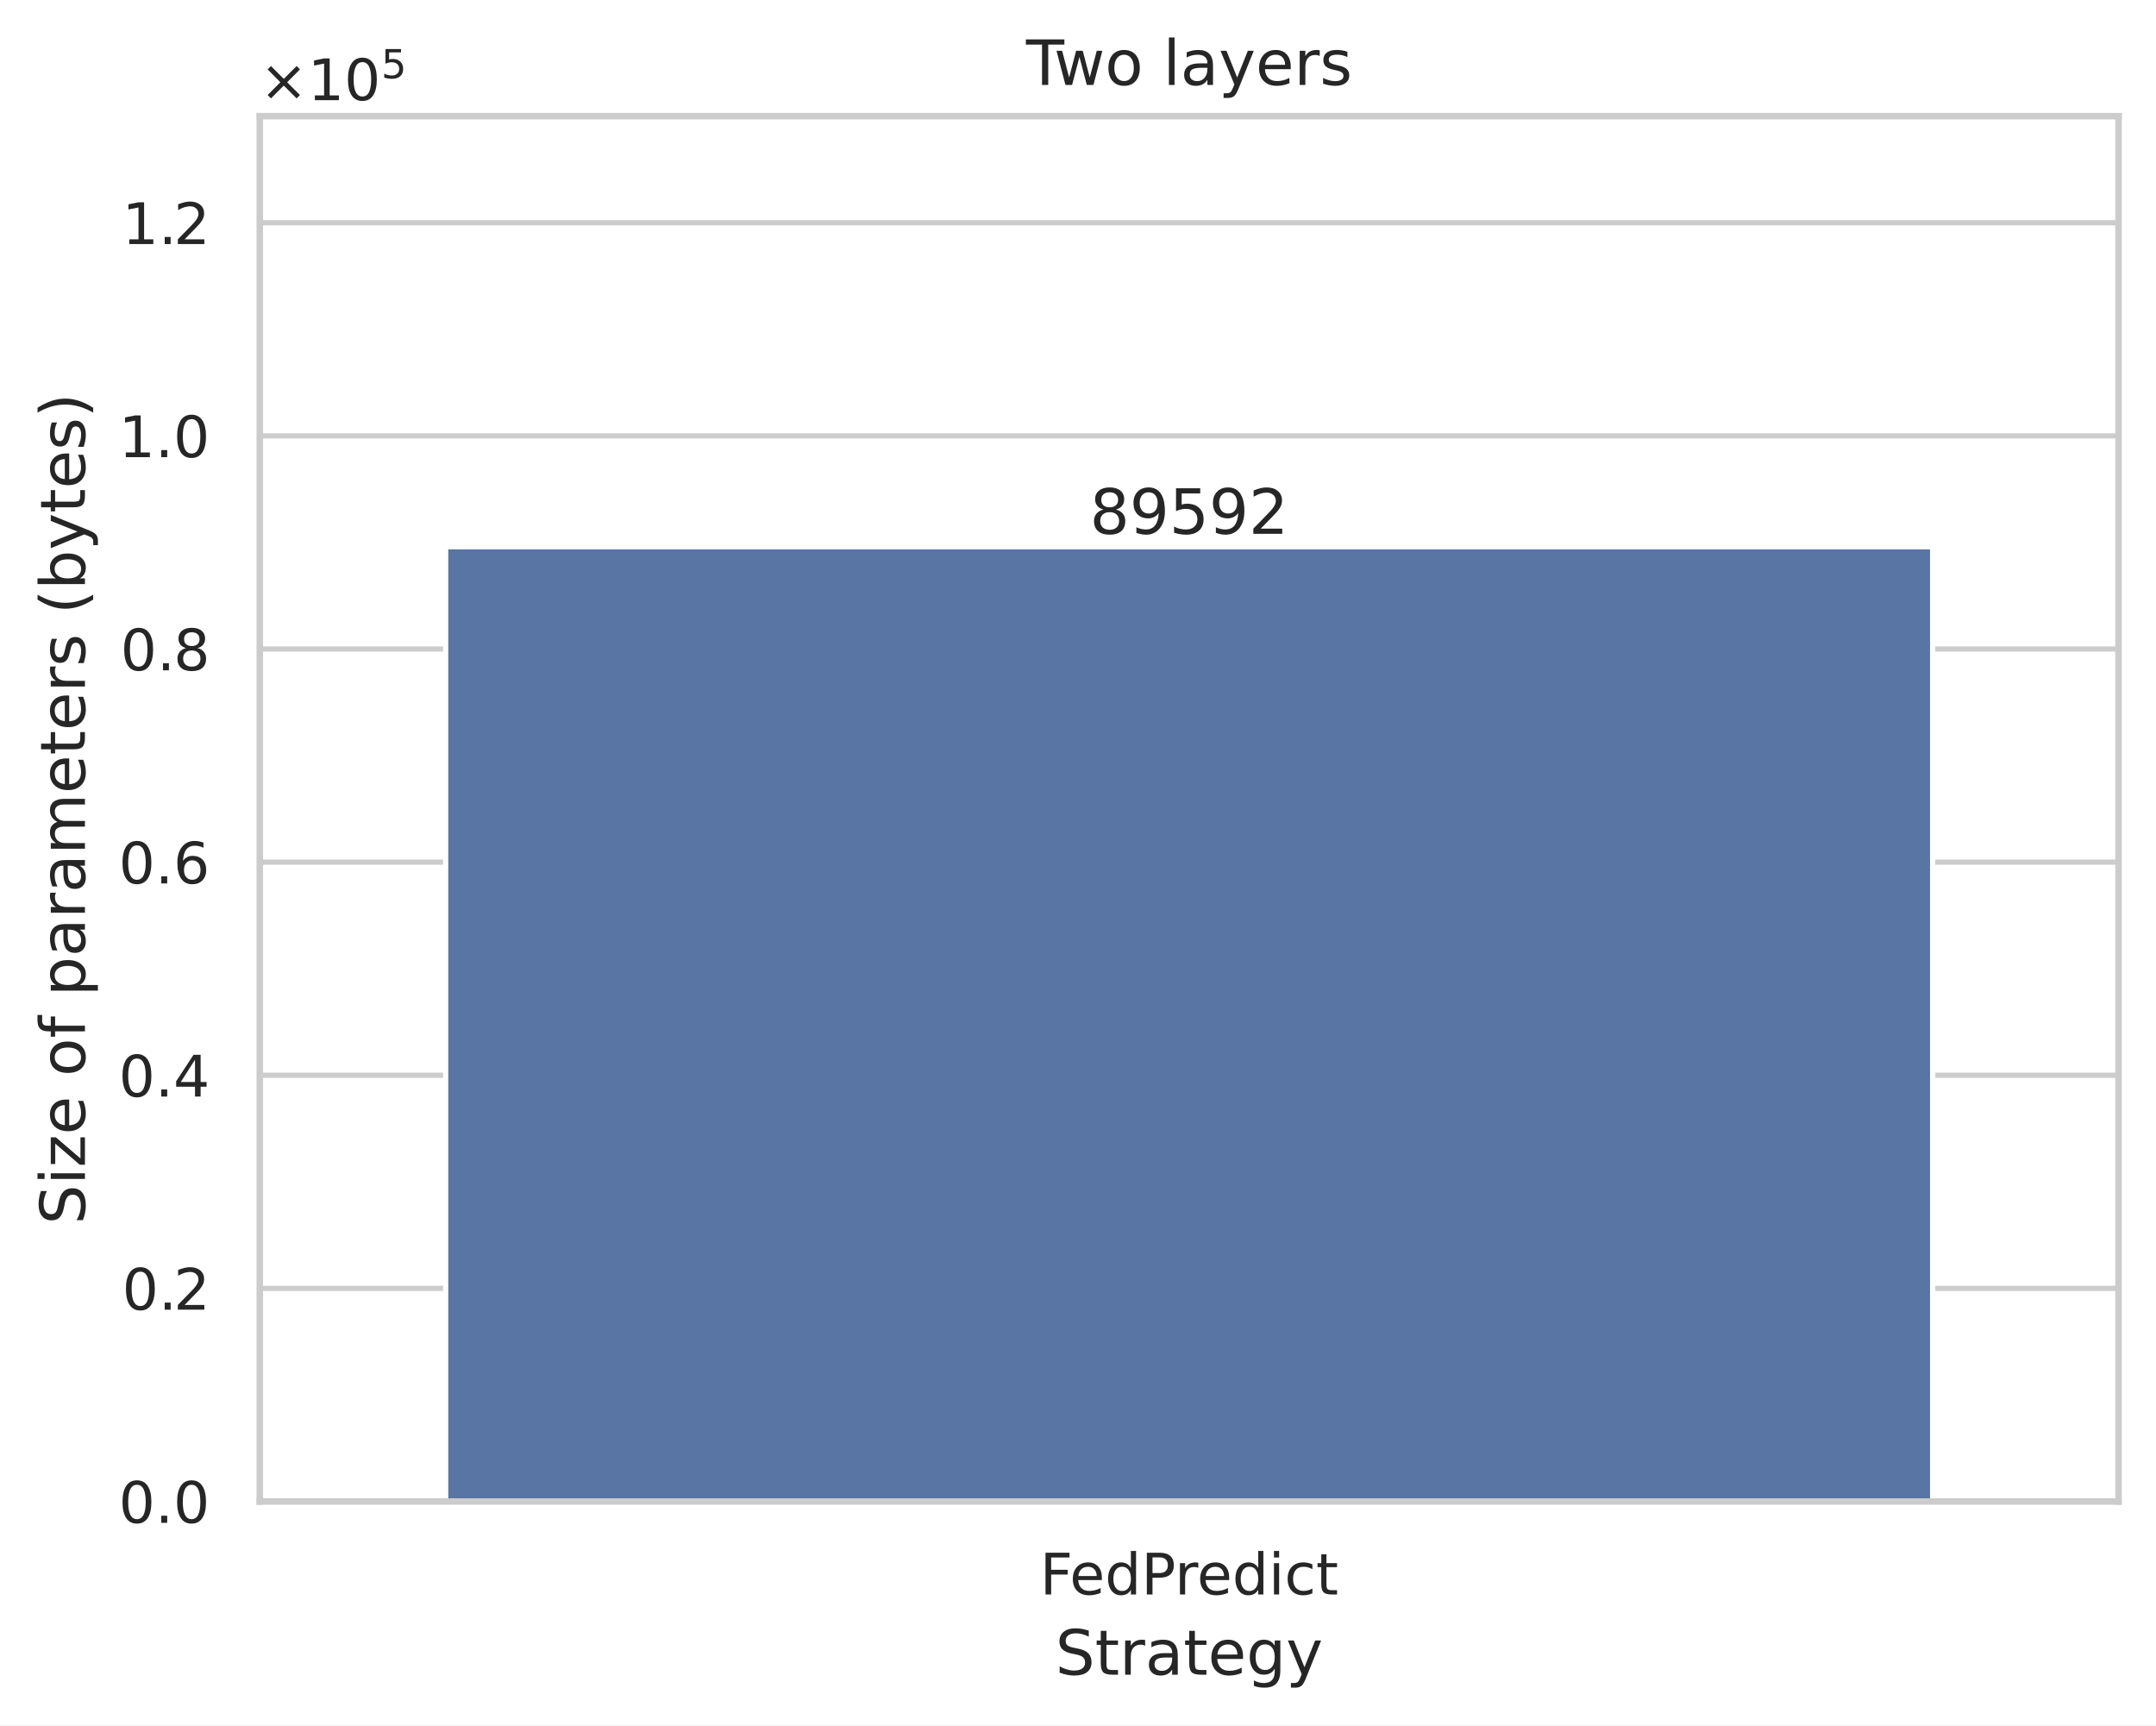
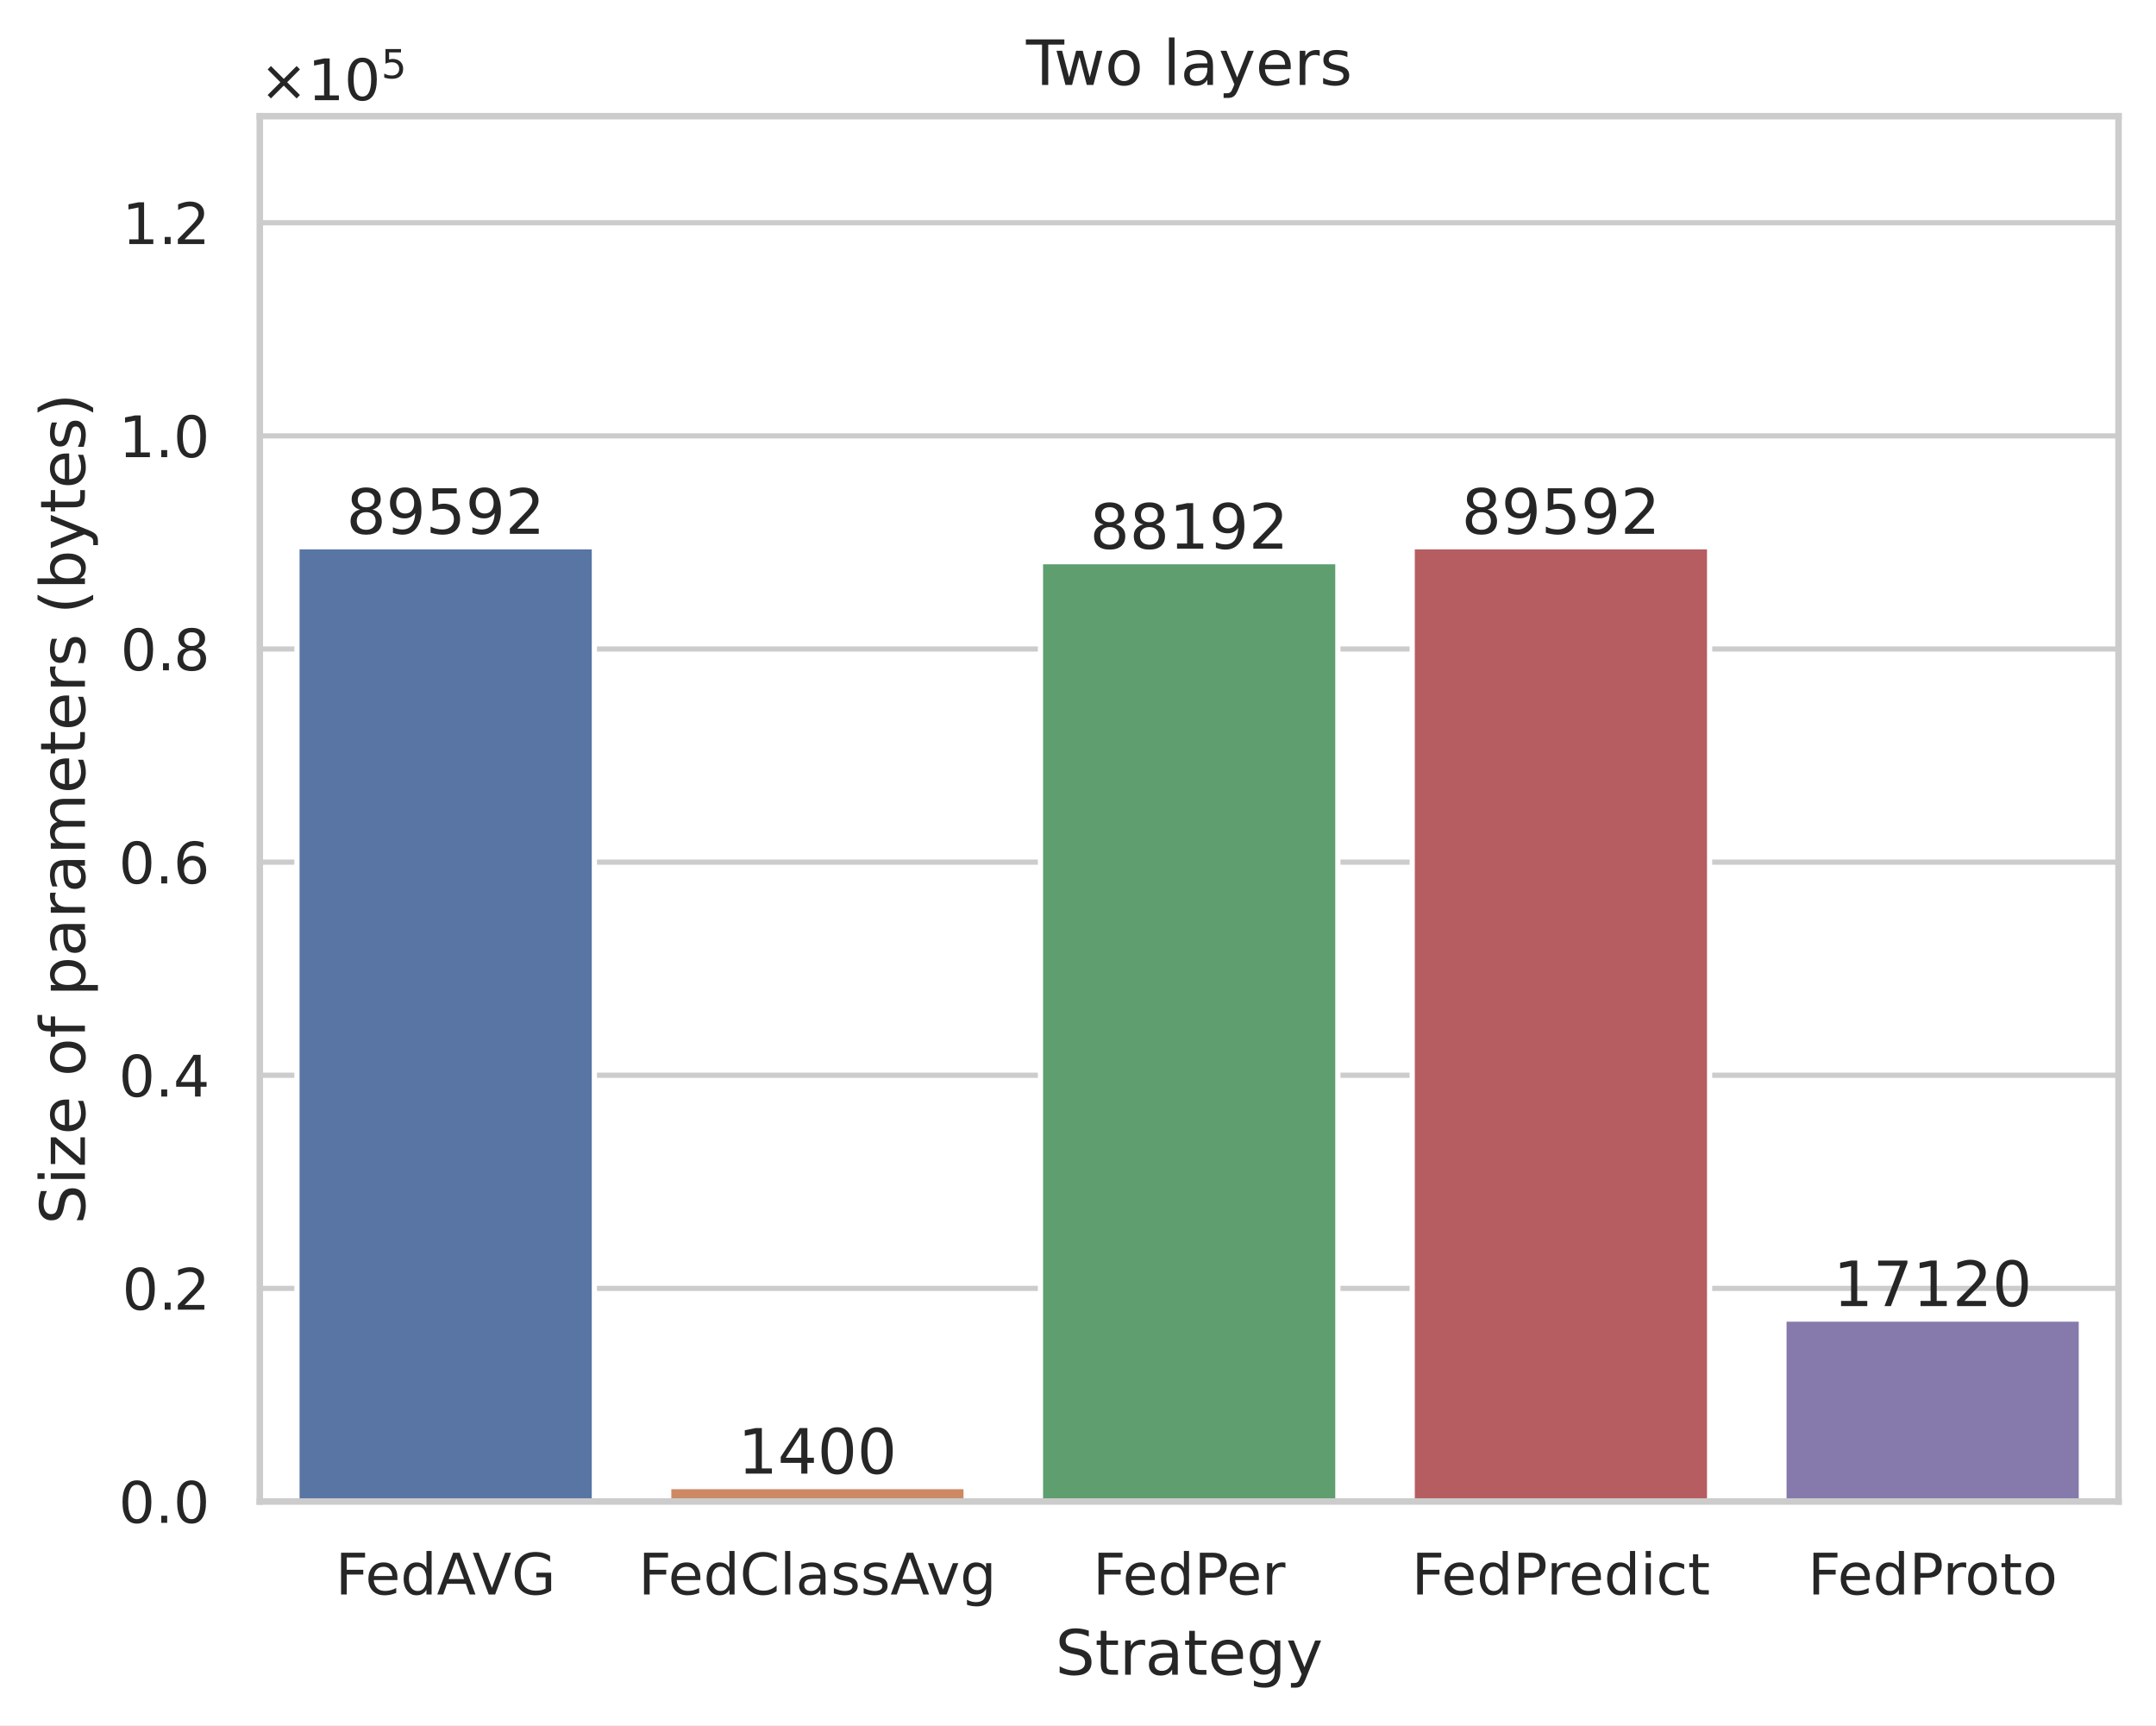
<svg xmlns="http://www.w3.org/2000/svg" xmlns:xlink="http://www.w3.org/1999/xlink" width="414.234pt" height="331.39pt" viewBox="0 0 414.234 331.39" version="1.1">
  <defs>
    <style type="text/css">*{stroke-linejoin: round; stroke-linecap: butt}</style>
  </defs>
  <g id="figure_1">
    <g id="patch_1">
      <path d="M 0 331.39  L 414.234 331.39  L 414.234 0  L 0 0  z " style="fill: #ffffff" />
    </g>
    <g id="axes_1">
      <g id="patch_2">
        <path d="M 49.914 288.43  L 407.034 288.43  L 407.034 22.318  L 49.914 22.318  z " style="fill: #ffffff" />
      </g>
      <g id="matplotlib.axis_1">
        <g id="xtick_1">
          <g id="text_1">
-             <g style="fill: #262626" transform="translate(199.7955 306.2884) scale(0.11 -0.11)">
+             <g style="fill: #262626" transform="translate(64.45333 306.2884) scale(0.11 -0.11)">
              <defs>
                <path id="DejaVuSans-46" d="M 628 4666  L 3309 4666  L 3309 4134  L 1259 4134  L 1259 2759  L 3109 2759  L 3109 2228  L 1259 2228  L 1259 0  L 628 0  L 628 4666  z " transform="scale(0.015625)" />
                <path id="DejaVuSans-65" d="M 3597 1894  L 3597 1613  L 953 1613  Q 991 1019 1311 708  Q 1631 397 2203 397  Q 2534 397 2845 478  Q 3156 559 3463 722  L 3463 178  Q 3153 47 2828 -22  Q 2503 -91 2169 -91  Q 1331 -91 842 396  Q 353 884 353 1716  Q 353 2575 817 3079  Q 1281 3584 2069 3584  Q 2775 3584 3186 3129  Q 3597 2675 3597 1894  z M 3022 2063  Q 3016 2534 2758 2815  Q 2500 3097 2075 3097  Q 1594 3097 1305 2825  Q 1016 2553 972 2059  L 3022 2063  z " transform="scale(0.015625)" />
                <path id="DejaVuSans-64" d="M 2906 2969  L 2906 4863  L 3481 4863  L 3481 0  L 2906 0  L 2906 525  Q 2725 213 2448 61  Q 2172 -91 1784 -91  Q 1150 -91 751 415  Q 353 922 353 1747  Q 353 2572 751 3078  Q 1150 3584 1784 3584  Q 2172 3584 2448 3432  Q 2725 3281 2906 2969  z M 947 1747  Q 947 1113 1208 752  Q 1469 391 1925 391  Q 2381 391 2643 752  Q 2906 1113 2906 1747  Q 2906 2381 2643 2742  Q 2381 3103 1925 3103  Q 1469 3103 1208 2742  Q 947 2381 947 1747  z " transform="scale(0.015625)" />
+                 <path id="DejaVuSans-41" d="M 2188 4044  L 1331 1722  L 3047 1722  L 2188 4044  z M 1831 4666  L 2547 4666  L 4325 0  L 3669 0  L 3244 1197  L 1141 1197  L 716 0  L 50 0  L 1831 4666  z " transform="scale(0.015625)" />
+                 <path id="DejaVuSans-56" d="M 1831 0  L 50 4666  L 709 4666  L 2188 738  L 3669 4666  L 4325 4666  L 2547 0  L 1831 0  z " transform="scale(0.015625)" />
+                 <path id="DejaVuSans-47" d="M 3809 666  L 3809 1919  L 2778 1919  L 2778 2438  L 4434 2438  L 4434 434  Q 4069 175 3628 42  Q 3188 -91 2688 -91  Q 1594 -91 976 548  Q 359 1188 359 2328  Q 359 3472 976 4111  Q 1594 4750 2688 4750  Q 3144 4750 3555 4637  Q 3966 4525 4313 4306  L 4313 3634  Q 3963 3931 3569 4081  Q 3175 4231 2741 4231  Q 1884 4231 1454 3753  Q 1025 3275 1025 2328  Q 1025 1384 1454 906  Q 1884 428 2741 428  Q 3075 428 3337 486  Q 3600 544 3809 666  z " transform="scale(0.015625)" />
+               </defs>
+               <use xlink:href="#DejaVuSans-46" />
+               <use xlink:href="#DejaVuSans-65" x="52.02" />
+               <use xlink:href="#DejaVuSans-64" x="113.543" />
+               <use xlink:href="#DejaVuSans-41" x="177.02" />
+               <use xlink:href="#DejaVuSans-56" x="239.053" />
+               <use xlink:href="#DejaVuSans-47" x="307.461" />
+             </g>
+           </g>
+         </g>
+         <g id="xtick_2">
+           <g id="text_2">
+             <g style="fill: #262626" transform="translate(122.6576 306.2884) scale(0.11 -0.11)">
+               <defs>
+                 <path id="DejaVuSans-43" d="M 4122 4306  L 4122 3641  Q 3803 3938 3442 4084  Q 3081 4231 2675 4231  Q 1875 4231 1450 3742  Q 1025 3253 1025 2328  Q 1025 1406 1450 917  Q 1875 428 2675 428  Q 3081 428 3442 575  Q 3803 722 4122 1019  L 4122 359  Q 3791 134 3420 21  Q 3050 -91 2638 -91  Q 1578 -91 968 557  Q 359 1206 359 2328  Q 359 3453 968 4101  Q 1578 4750 2638 4750  Q 3056 4750 3426 4639  Q 3797 4528 4122 4306  z " transform="scale(0.015625)" />
+                 <path id="DejaVuSans-6c" d="M 603 4863  L 1178 4863  L 1178 0  L 603 0  L 603 4863  z " transform="scale(0.015625)" />
+                 <path id="DejaVuSans-61" d="M 2194 1759  Q 1497 1759 1228 1600  Q 959 1441 959 1056  Q 959 750 1161 570  Q 1363 391 1709 391  Q 2188 391 2477 730  Q 2766 1069 2766 1631  L 2766 1759  L 2194 1759  z M 3341 1997  L 3341 0  L 2766 0  L 2766 531  Q 2569 213 2275 61  Q 1981 -91 1556 -91  Q 1019 -91 701 211  Q 384 513 384 1019  Q 384 1609 779 1909  Q 1175 2209 1959 2209  L 2766 2209  L 2766 2266  Q 2766 2663 2505 2880  Q 2244 3097 1772 3097  Q 1472 3097 1187 3025  Q 903 2953 641 2809  L 641 3341  Q 956 3463 1253 3523  Q 1550 3584 1831 3584  Q 2591 3584 2966 3190  Q 3341 2797 3341 1997  z " transform="scale(0.015625)" />
+                 <path id="DejaVuSans-73" d="M 2834 3397  L 2834 2853  Q 2591 2978 2328 3040  Q 2066 3103 1784 3103  Q 1356 3103 1142 2972  Q 928 2841 928 2578  Q 928 2378 1081 2264  Q 1234 2150 1697 2047  L 1894 2003  Q 2506 1872 2764 1633  Q 3022 1394 3022 966  Q 3022 478 2636 193  Q 2250 -91 1575 -91  Q 1294 -91 989 -36  Q 684 19 347 128  L 347 722  Q 666 556 975 473  Q 1284 391 1588 391  Q 1994 391 2212 530  Q 2431 669 2431 922  Q 2431 1156 2273 1281  Q 2116 1406 1581 1522  L 1381 1569  Q 847 1681 609 1914  Q 372 2147 372 2553  Q 372 3047 722 3315  Q 1072 3584 1716 3584  Q 2034 3584 2315 3537  Q 2597 3491 2834 3397  z " transform="scale(0.015625)" />
+                 <path id="DejaVuSans-76" d="M 191 3500  L 800 3500  L 1894 563  L 2988 3500  L 3597 3500  L 2284 0  L 1503 0  L 191 3500  z " transform="scale(0.015625)" />
+                 <path id="DejaVuSans-67" d="M 2906 1791  Q 2906 2416 2648 2759  Q 2391 3103 1925 3103  Q 1463 3103 1205 2759  Q 947 2416 947 1791  Q 947 1169 1205 825  Q 1463 481 1925 481  Q 2391 481 2648 825  Q 2906 1169 2906 1791  z M 3481 434  Q 3481 -459 3084 -895  Q 2688 -1331 1869 -1331  Q 1566 -1331 1297 -1286  Q 1028 -1241 775 -1147  L 775 -588  Q 1028 -725 1275 -790  Q 1522 -856 1778 -856  Q 2344 -856 2625 -561  Q 2906 -266 2906 331  L 2906 616  Q 2728 306 2450 153  Q 2172 0 1784 0  Q 1141 0 747 490  Q 353 981 353 1791  Q 353 2603 747 3093  Q 1141 3584 1784 3584  Q 2172 3584 2450 3431  Q 2728 3278 2906 2969  L 2906 3500  L 3481 3500  L 3481 434  z " transform="scale(0.015625)" />
+               </defs>
+               <use xlink:href="#DejaVuSans-46" />
+               <use xlink:href="#DejaVuSans-65" x="52.02" />
+               <use xlink:href="#DejaVuSans-64" x="113.543" />
+               <use xlink:href="#DejaVuSans-43" x="177.02" />
+               <use xlink:href="#DejaVuSans-6c" x="246.844" />
+               <use xlink:href="#DejaVuSans-61" x="274.627" />
+               <use xlink:href="#DejaVuSans-73" x="335.906" />
+               <use xlink:href="#DejaVuSans-73" x="388.006" />
+               <use xlink:href="#DejaVuSans-41" x="440.105" />
+               <use xlink:href="#DejaVuSans-76" x="502.639" />
+               <use xlink:href="#DejaVuSans-67" x="561.818" />
+             </g>
+           </g>
+         </g>
+         <g id="xtick_3">
+           <g id="text_3">
+             <g style="fill: #262626" transform="translate(209.9748 306.2884) scale(0.11 -0.11)">
+               <defs>
                <path id="DejaVuSans-50" d="M 1259 4147  L 1259 2394  L 2053 2394  Q 2494 2394 2734 2622  Q 2975 2850 2975 3272  Q 2975 3691 2734 3919  Q 2494 4147 2053 4147  L 1259 4147  z M 628 4666  L 2053 4666  Q 2838 4666 3239 4311  Q 3641 3956 3641 3272  Q 3641 2581 3239 2228  Q 2838 1875 2053 1875  L 1259 1875  L 1259 0  L 628 0  L 628 4666  z " transform="scale(0.015625)" />
                <path id="DejaVuSans-72" d="M 2631 2963  Q 2534 3019 2420 3045  Q 2306 3072 2169 3072  Q 1681 3072 1420 2755  Q 1159 2438 1159 1844  L 1159 0  L 581 0  L 581 3500  L 1159 3500  L 1159 2956  Q 1341 3275 1631 3429  Q 1922 3584 2338 3584  Q 2397 3584 2469 3576  Q 2541 3569 2628 3553  L 2631 2963  z " transform="scale(0.015625)" />
+               </defs>
+               <use xlink:href="#DejaVuSans-46" />
+               <use xlink:href="#DejaVuSans-65" x="52.02" />
+               <use xlink:href="#DejaVuSans-64" x="113.543" />
+               <use xlink:href="#DejaVuSans-50" x="177.02" />
+               <use xlink:href="#DejaVuSans-65" x="233.697" />
+               <use xlink:href="#DejaVuSans-72" x="295.221" />
+             </g>
+           </g>
+         </g>
+         <g id="xtick_4">
+           <g id="text_4">
+             <g style="fill: #262626" transform="translate(271.2195 306.2884) scale(0.11 -0.11)">
+               <defs>
                <path id="DejaVuSans-69" d="M 603 3500  L 1178 3500  L 1178 0  L 603 0  L 603 3500  z M 603 4863  L 1178 4863  L 1178 4134  L 603 4134  L 603 4863  z " transform="scale(0.015625)" />
                <path id="DejaVuSans-63" d="M 3122 3366  L 3122 2828  Q 2878 2963 2633 3030  Q 2388 3097 2138 3097  Q 1578 3097 1268 2742  Q 959 2388 959 1747  Q 959 1106 1268 751  Q 1578 397 2138 397  Q 2388 397 2633 464  Q 2878 531 3122 666  L 3122 134  Q 2881 22 2623 -34  Q 2366 -91 2075 -91  Q 1284 -91 818 406  Q 353 903 353 1747  Q 353 2603 823 3093  Q 1294 3584 2113 3584  Q 2378 3584 2631 3529  Q 2884 3475 3122 3366  z " transform="scale(0.015625)" />
                <path id="DejaVuSans-74" d="M 1172 4494  L 1172 3500  L 2356 3500  L 2356 3053  L 1172 3053  L 1172 1153  Q 1172 725 1289 603  Q 1406 481 1766 481  L 2356 481  L 2356 0  L 1766 0  Q 1100 0 847 248  Q 594 497 594 1153  L 594 3053  L 172 3053  L 172 3500  L 594 3500  L 594 4494  L 1172 4494  z " transform="scale(0.015625)" />
              </defs>
              <use xlink:href="#DejaVuSans-46" />
              <use xlink:href="#DejaVuSans-65" x="52.02" />
              <use xlink:href="#DejaVuSans-64" x="113.543" />
              <use xlink:href="#DejaVuSans-50" x="177.02" />
              <use xlink:href="#DejaVuSans-72" x="235.572" />
              <use xlink:href="#DejaVuSans-65" x="274.436" />
              <use xlink:href="#DejaVuSans-64" x="335.959" />
              <use xlink:href="#DejaVuSans-69" x="399.436" />
              <use xlink:href="#DejaVuSans-63" x="427.219" />
              <use xlink:href="#DejaVuSans-74" x="482.199" />
            </g>
          </g>
        </g>
-         <g id="text_2">
+         <g id="xtick_5">
+           <g id="text_5">
+             <g style="fill: #262626" transform="translate(347.3409 306.2884) scale(0.11 -0.11)">
+               <defs>
+                 <path id="DejaVuSans-6f" d="M 1959 3097  Q 1497 3097 1228 2736  Q 959 2375 959 1747  Q 959 1119 1226 758  Q 1494 397 1959 397  Q 2419 397 2687 759  Q 2956 1122 2956 1747  Q 2956 2369 2687 2733  Q 2419 3097 1959 3097  z M 1959 3584  Q 2709 3584 3137 3096  Q 3566 2609 3566 1747  Q 3566 888 3137 398  Q 2709 -91 1959 -91  Q 1206 -91 779 398  Q 353 888 353 1747  Q 353 2609 779 3096  Q 1206 3584 1959 3584  z " transform="scale(0.015625)" />
+               </defs>
+               <use xlink:href="#DejaVuSans-46" />
+               <use xlink:href="#DejaVuSans-65" x="52.02" />
+               <use xlink:href="#DejaVuSans-64" x="113.543" />
+               <use xlink:href="#DejaVuSans-50" x="177.02" />
+               <use xlink:href="#DejaVuSans-72" x="235.572" />
+               <use xlink:href="#DejaVuSans-6f" x="274.436" />
+               <use xlink:href="#DejaVuSans-74" x="335.617" />
+               <use xlink:href="#DejaVuSans-6f" x="374.826" />
+             </g>
+           </g>
+         </g>
+         <g id="text_6">
          <g style="fill: #262626" transform="translate(202.7647 321.6942) scale(0.12 -0.12)">
            <defs>
              <path id="DejaVuSans-53" d="M 3425 4513  L 3425 3897  Q 3066 4069 2747 4153  Q 2428 4238 2131 4238  Q 1616 4238 1336 4038  Q 1056 3838 1056 3469  Q 1056 3159 1242 3001  Q 1428 2844 1947 2747  L 2328 2669  Q 3034 2534 3370 2195  Q 3706 1856 3706 1288  Q 3706 609 3251 259  Q 2797 -91 1919 -91  Q 1588 -91 1214 -16  Q 841 59 441 206  L 441 856  Q 825 641 1194 531  Q 1563 422 1919 422  Q 2459 422 2753 634  Q 3047 847 3047 1241  Q 3047 1584 2836 1778  Q 2625 1972 2144 2069  L 1759 2144  Q 1053 2284 737 2584  Q 422 2884 422 3419  Q 422 4038 858 4394  Q 1294 4750 2059 4750  Q 2388 4750 2728 4690  Q 3069 4631 3425 4513  z " transform="scale(0.015625)" />
-               <path id="DejaVuSans-61" d="M 2194 1759  Q 1497 1759 1228 1600  Q 959 1441 959 1056  Q 959 750 1161 570  Q 1363 391 1709 391  Q 2188 391 2477 730  Q 2766 1069 2766 1631  L 2766 1759  L 2194 1759  z M 3341 1997  L 3341 0  L 2766 0  L 2766 531  Q 2569 213 2275 61  Q 1981 -91 1556 -91  Q 1019 -91 701 211  Q 384 513 384 1019  Q 384 1609 779 1909  Q 1175 2209 1959 2209  L 2766 2209  L 2766 2266  Q 2766 2663 2505 2880  Q 2244 3097 1772 3097  Q 1472 3097 1187 3025  Q 903 2953 641 2809  L 641 3341  Q 956 3463 1253 3523  Q 1550 3584 1831 3584  Q 2591 3584 2966 3190  Q 3341 2797 3341 1997  z " transform="scale(0.015625)" />
-               <path id="DejaVuSans-67" d="M 2906 1791  Q 2906 2416 2648 2759  Q 2391 3103 1925 3103  Q 1463 3103 1205 2759  Q 947 2416 947 1791  Q 947 1169 1205 825  Q 1463 481 1925 481  Q 2391 481 2648 825  Q 2906 1169 2906 1791  z M 3481 434  Q 3481 -459 3084 -895  Q 2688 -1331 1869 -1331  Q 1566 -1331 1297 -1286  Q 1028 -1241 775 -1147  L 775 -588  Q 1028 -725 1275 -790  Q 1522 -856 1778 -856  Q 2344 -856 2625 -561  Q 2906 -266 2906 331  L 2906 616  Q 2728 306 2450 153  Q 2172 0 1784 0  Q 1141 0 747 490  Q 353 981 353 1791  Q 353 2603 747 3093  Q 1141 3584 1784 3584  Q 2172 3584 2450 3431  Q 2728 3278 2906 2969  L 2906 3500  L 3481 3500  L 3481 434  z " transform="scale(0.015625)" />
              <path id="DejaVuSans-79" d="M 2059 -325  Q 1816 -950 1584 -1140  Q 1353 -1331 966 -1331  L 506 -1331  L 506 -850  L 844 -850  Q 1081 -850 1212 -737  Q 1344 -625 1503 -206  L 1606 56  L 191 3500  L 800 3500  L 1894 763  L 2988 3500  L 3597 3500  L 2059 -325  z " transform="scale(0.015625)" />
            </defs>
            <use xlink:href="#DejaVuSans-53" />
            <use xlink:href="#DejaVuSans-74" x="63.477" />
            <use xlink:href="#DejaVuSans-72" x="102.686" />
            <use xlink:href="#DejaVuSans-61" x="143.799" />
            <use xlink:href="#DejaVuSans-74" x="205.078" />
            <use xlink:href="#DejaVuSans-65" x="244.287" />
            <use xlink:href="#DejaVuSans-67" x="305.811" />
            <use xlink:href="#DejaVuSans-79" x="369.287" />
          </g>
        </g>
      </g>
      <g id="matplotlib.axis_2">
        <g id="ytick_1">
          <g id="line2d_1">
-             <path d="M 49.914 288.43  L 407.034 288.43  " clip-path="url(#p62c4ceb59e)" style="fill: none; stroke: #cccccc; stroke-linecap: round" />
-           </g>
-           <g id="text_3">
+             <path d="M 49.914 288.43  L 407.034 288.43  " clip-path="url(#p43f3fde99f)" style="fill: none; stroke: #cccccc; stroke-linecap: round" />
+           </g>
+           <g id="text_7">
            <g style="fill: #262626" transform="translate(22.81375 292.6093) scale(0.11 -0.11)">
              <defs>
                <path id="DejaVuSans-30" d="M 2034 4250  Q 1547 4250 1301 3770  Q 1056 3291 1056 2328  Q 1056 1369 1301 889  Q 1547 409 2034 409  Q 2525 409 2770 889  Q 3016 1369 3016 2328  Q 3016 3291 2770 3770  Q 2525 4250 2034 4250  z M 2034 4750  Q 2819 4750 3233 4129  Q 3647 3509 3647 2328  Q 3647 1150 3233 529  Q 2819 -91 2034 -91  Q 1250 -91 836 529  Q 422 1150 422 2328  Q 422 3509 836 4129  Q 1250 4750 2034 4750  z " transform="scale(0.015625)" />
                <path id="DejaVuSans-2e" d="M 684 794  L 1344 794  L 1344 0  L 684 0  L 684 794  z " transform="scale(0.015625)" />
              </defs>
              <use xlink:href="#DejaVuSans-30" transform="translate(0 0.78125)" />
              <use xlink:href="#DejaVuSans-2e" transform="translate(63.62305 0.78125)" />
              <use xlink:href="#DejaVuSans-30" transform="translate(95.41016 0.78125)" />
            </g>
          </g>
        </g>
        <g id="ytick_2">
          <g id="line2d_2">
-             <path d="M 49.914 247.49  L 407.034 247.49  " clip-path="url(#p62c4ceb59e)" style="fill: none; stroke: #cccccc; stroke-linecap: round" />
-           </g>
-           <g id="text_4">
+             <path d="M 49.914 247.49  L 407.034 247.49  " clip-path="url(#p43f3fde99f)" style="fill: none; stroke: #cccccc; stroke-linecap: round" />
+           </g>
+           <g id="text_8">
            <g style="fill: #262626" transform="translate(23.47375 251.669) scale(0.11 -0.11)">
              <defs>
                <path id="DejaVuSans-32" d="M 1228 531  L 3431 531  L 3431 0  L 469 0  L 469 531  Q 828 903 1448 1529  Q 2069 2156 2228 2338  Q 2531 2678 2651 2914  Q 2772 3150 2772 3378  Q 2772 3750 2511 3984  Q 2250 4219 1831 4219  Q 1534 4219 1204 4116  Q 875 4013 500 3803  L 500 4441  Q 881 4594 1212 4672  Q 1544 4750 1819 4750  Q 2544 4750 2975 4387  Q 3406 4025 3406 3419  Q 3406 3131 3298 2873  Q 3191 2616 2906 2266  Q 2828 2175 2409 1742  Q 1991 1309 1228 531  z " transform="scale(0.015625)" />
              </defs>
              <use xlink:href="#DejaVuSans-30" transform="translate(0 0.78125)" />
              <use xlink:href="#DejaVuSans-2e" transform="translate(63.62305 0.78125)" />
              <use xlink:href="#DejaVuSans-32" transform="translate(89.91016 0.78125)" />
            </g>
          </g>
        </g>
        <g id="ytick_3">
          <g id="line2d_3">
-             <path d="M 49.914 206.55  L 407.034 206.55  " clip-path="url(#p62c4ceb59e)" style="fill: none; stroke: #cccccc; stroke-linecap: round" />
-           </g>
-           <g id="text_5">
+             <path d="M 49.914 206.55  L 407.034 206.55  " clip-path="url(#p43f3fde99f)" style="fill: none; stroke: #cccccc; stroke-linecap: round" />
+           </g>
+           <g id="text_9">
            <g style="fill: #262626" transform="translate(22.81375 210.7286) scale(0.11 -0.11)">
              <defs>
                <path id="DejaVuSans-34" d="M 2419 4116  L 825 1625  L 2419 1625  L 2419 4116  z M 2253 4666  L 3047 4666  L 3047 1625  L 3713 1625  L 3713 1100  L 3047 1100  L 3047 0  L 2419 0  L 2419 1100  L 313 1100  L 313 1709  L 2253 4666  z " transform="scale(0.015625)" />
              </defs>
              <use xlink:href="#DejaVuSans-30" transform="translate(0 0.78125)" />
              <use xlink:href="#DejaVuSans-2e" transform="translate(63.62305 0.78125)" />
              <use xlink:href="#DejaVuSans-34" transform="translate(95.41016 0.78125)" />
            </g>
          </g>
        </g>
        <g id="ytick_4">
          <g id="line2d_4">
-             <path d="M 49.914 165.609  L 407.034 165.609  " clip-path="url(#p62c4ceb59e)" style="fill: none; stroke: #cccccc; stroke-linecap: round" />
-           </g>
-           <g id="text_6">
+             <path d="M 49.914 165.609  L 407.034 165.609  " clip-path="url(#p43f3fde99f)" style="fill: none; stroke: #cccccc; stroke-linecap: round" />
+           </g>
+           <g id="text_10">
            <g style="fill: #262626" transform="translate(22.81375 169.7883) scale(0.11 -0.11)">
              <defs>
                <path id="DejaVuSans-36" d="M 2113 2584  Q 1688 2584 1439 2293  Q 1191 2003 1191 1497  Q 1191 994 1439 701  Q 1688 409 2113 409  Q 2538 409 2786 701  Q 3034 994 3034 1497  Q 3034 2003 2786 2293  Q 2538 2584 2113 2584  z M 3366 4563  L 3366 3988  Q 3128 4100 2886 4159  Q 2644 4219 2406 4219  Q 1781 4219 1451 3797  Q 1122 3375 1075 2522  Q 1259 2794 1537 2939  Q 1816 3084 2150 3084  Q 2853 3084 3261 2657  Q 3669 2231 3669 1497  Q 3669 778 3244 343  Q 2819 -91 2113 -91  Q 1303 -91 875 529  Q 447 1150 447 2328  Q 447 3434 972 4092  Q 1497 4750 2381 4750  Q 2619 4750 2861 4703  Q 3103 4656 3366 4563  z " transform="scale(0.015625)" />
              </defs>
              <use xlink:href="#DejaVuSans-30" transform="translate(0 0.78125)" />
              <use xlink:href="#DejaVuSans-2e" transform="translate(63.62305 0.78125)" />
              <use xlink:href="#DejaVuSans-36" transform="translate(95.41016 0.78125)" />
            </g>
          </g>
        </g>
        <g id="ytick_5">
          <g id="line2d_5">
-             <path d="M 49.914 124.669  L 407.034 124.669  " clip-path="url(#p62c4ceb59e)" style="fill: none; stroke: #cccccc; stroke-linecap: round" />
-           </g>
-           <g id="text_7">
+             <path d="M 49.914 124.669  L 407.034 124.669  " clip-path="url(#p43f3fde99f)" style="fill: none; stroke: #cccccc; stroke-linecap: round" />
+           </g>
+           <g id="text_11">
            <g style="fill: #262626" transform="translate(23.14375 128.848) scale(0.11 -0.11)">
              <defs>
                <path id="DejaVuSans-38" d="M 2034 2216  Q 1584 2216 1326 1975  Q 1069 1734 1069 1313  Q 1069 891 1326 650  Q 1584 409 2034 409  Q 2484 409 2743 651  Q 3003 894 3003 1313  Q 3003 1734 2745 1975  Q 2488 2216 2034 2216  z M 1403 2484  Q 997 2584 770 2862  Q 544 3141 544 3541  Q 544 4100 942 4425  Q 1341 4750 2034 4750  Q 2731 4750 3128 4425  Q 3525 4100 3525 3541  Q 3525 3141 3298 2862  Q 3072 2584 2669 2484  Q 3125 2378 3379 2068  Q 3634 1759 3634 1313  Q 3634 634 3220 271  Q 2806 -91 2034 -91  Q 1263 -91 848 271  Q 434 634 434 1313  Q 434 1759 690 2068  Q 947 2378 1403 2484  z M 1172 3481  Q 1172 3119 1398 2916  Q 1625 2713 2034 2713  Q 2441 2713 2670 2916  Q 2900 3119 2900 3481  Q 2900 3844 2670 4047  Q 2441 4250 2034 4250  Q 1625 4250 1398 4047  Q 1172 3844 1172 3481  z " transform="scale(0.015625)" />
              </defs>
              <use xlink:href="#DejaVuSans-30" transform="translate(0 0.78125)" />
              <use xlink:href="#DejaVuSans-2e" transform="translate(63.62305 0.78125)" />
              <use xlink:href="#DejaVuSans-38" transform="translate(92.78516 0.78125)" />
            </g>
          </g>
        </g>
        <g id="ytick_6">
          <g id="line2d_6">
-             <path d="M 49.914 83.729  L 407.034 83.729  " clip-path="url(#p62c4ceb59e)" style="fill: none; stroke: #cccccc; stroke-linecap: round" />
-           </g>
-           <g id="text_8">
+             <path d="M 49.914 83.729  L 407.034 83.729  " clip-path="url(#p43f3fde99f)" style="fill: none; stroke: #cccccc; stroke-linecap: round" />
+           </g>
+           <g id="text_12">
            <g style="fill: #262626" transform="translate(22.81375 87.90773) scale(0.11 -0.11)">
              <defs>
                <path id="DejaVuSans-31" d="M 794 531  L 1825 531  L 1825 4091  L 703 3866  L 703 4441  L 1819 4666  L 2450 4666  L 2450 531  L 3481 531  L 3481 0  L 794 0  L 794 531  z " transform="scale(0.015625)" />
              </defs>
              <use xlink:href="#DejaVuSans-31" transform="translate(0 0.78125)" />
              <use xlink:href="#DejaVuSans-2e" transform="translate(63.62305 0.78125)" />
              <use xlink:href="#DejaVuSans-30" transform="translate(95.41016 0.78125)" />
            </g>
          </g>
        </g>
        <g id="ytick_7">
          <g id="line2d_7">
-             <path d="M 49.914 42.788  L 407.034 42.788  " clip-path="url(#p62c4ceb59e)" style="fill: none; stroke: #cccccc; stroke-linecap: round" />
-           </g>
-           <g id="text_9">
+             <path d="M 49.914 42.788  L 407.034 42.788  " clip-path="url(#p43f3fde99f)" style="fill: none; stroke: #cccccc; stroke-linecap: round" />
+           </g>
+           <g id="text_13">
            <g style="fill: #262626" transform="translate(23.47375 46.96742) scale(0.11 -0.11)">
              <use xlink:href="#DejaVuSans-31" transform="translate(0 0.78125)" />
              <use xlink:href="#DejaVuSans-2e" transform="translate(63.62305 0.78125)" />
              <use xlink:href="#DejaVuSans-32" transform="translate(89.91016 0.78125)" />
            </g>
          </g>
        </g>
-         <g id="text_10">
+         <g id="text_14">
          <g style="fill: #262626" transform="translate(16.31812 235.2088) rotate(-90) scale(0.12 -0.12)">
            <defs>
              <path id="DejaVuSans-7a" d="M 353 3500  L 3084 3500  L 3084 2975  L 922 459  L 3084 459  L 3084 0  L 275 0  L 275 525  L 2438 3041  L 353 3041  L 353 3500  z " transform="scale(0.015625)" />
              <path id="DejaVuSans-20" transform="scale(0.015625)" />
-               <path id="DejaVuSans-6f" d="M 1959 3097  Q 1497 3097 1228 2736  Q 959 2375 959 1747  Q 959 1119 1226 758  Q 1494 397 1959 397  Q 2419 397 2687 759  Q 2956 1122 2956 1747  Q 2956 2369 2687 2733  Q 2419 3097 1959 3097  z M 1959 3584  Q 2709 3584 3137 3096  Q 3566 2609 3566 1747  Q 3566 888 3137 398  Q 2709 -91 1959 -91  Q 1206 -91 779 398  Q 353 888 353 1747  Q 353 2609 779 3096  Q 1206 3584 1959 3584  z " transform="scale(0.015625)" />
              <path id="DejaVuSans-66" d="M 2375 4863  L 2375 4384  L 1825 4384  Q 1516 4384 1395 4259  Q 1275 4134 1275 3809  L 1275 3500  L 2222 3500  L 2222 3053  L 1275 3053  L 1275 0  L 697 0  L 697 3053  L 147 3053  L 147 3500  L 697 3500  L 697 3744  Q 697 4328 969 4595  Q 1241 4863 1831 4863  L 2375 4863  z " transform="scale(0.015625)" />
              <path id="DejaVuSans-70" d="M 1159 525  L 1159 -1331  L 581 -1331  L 581 3500  L 1159 3500  L 1159 2969  Q 1341 3281 1617 3432  Q 1894 3584 2278 3584  Q 2916 3584 3314 3078  Q 3713 2572 3713 1747  Q 3713 922 3314 415  Q 2916 -91 2278 -91  Q 1894 -91 1617 61  Q 1341 213 1159 525  z M 3116 1747  Q 3116 2381 2855 2742  Q 2594 3103 2138 3103  Q 1681 3103 1420 2742  Q 1159 2381 1159 1747  Q 1159 1113 1420 752  Q 1681 391 2138 391  Q 2594 391 2855 752  Q 3116 1113 3116 1747  z " transform="scale(0.015625)" />
              <path id="DejaVuSans-6d" d="M 3328 2828  Q 3544 3216 3844 3400  Q 4144 3584 4550 3584  Q 5097 3584 5394 3201  Q 5691 2819 5691 2113  L 5691 0  L 5113 0  L 5113 2094  Q 5113 2597 4934 2840  Q 4756 3084 4391 3084  Q 3944 3084 3684 2787  Q 3425 2491 3425 1978  L 3425 0  L 2847 0  L 2847 2094  Q 2847 2600 2669 2842  Q 2491 3084 2119 3084  Q 1678 3084 1418 2786  Q 1159 2488 1159 1978  L 1159 0  L 581 0  L 581 3500  L 1159 3500  L 1159 2956  Q 1356 3278 1631 3431  Q 1906 3584 2284 3584  Q 2666 3584 2933 3390  Q 3200 3197 3328 2828  z " transform="scale(0.015625)" />
-               <path id="DejaVuSans-73" d="M 2834 3397  L 2834 2853  Q 2591 2978 2328 3040  Q 2066 3103 1784 3103  Q 1356 3103 1142 2972  Q 928 2841 928 2578  Q 928 2378 1081 2264  Q 1234 2150 1697 2047  L 1894 2003  Q 2506 1872 2764 1633  Q 3022 1394 3022 966  Q 3022 478 2636 193  Q 2250 -91 1575 -91  Q 1294 -91 989 -36  Q 684 19 347 128  L 347 722  Q 666 556 975 473  Q 1284 391 1588 391  Q 1994 391 2212 530  Q 2431 669 2431 922  Q 2431 1156 2273 1281  Q 2116 1406 1581 1522  L 1381 1569  Q 847 1681 609 1914  Q 372 2147 372 2553  Q 372 3047 722 3315  Q 1072 3584 1716 3584  Q 2034 3584 2315 3537  Q 2597 3491 2834 3397  z " transform="scale(0.015625)" />
              <path id="DejaVuSans-28" d="M 1984 4856  Q 1566 4138 1362 3434  Q 1159 2731 1159 2009  Q 1159 1288 1364 580  Q 1569 -128 1984 -844  L 1484 -844  Q 1016 -109 783 600  Q 550 1309 550 2009  Q 550 2706 781 3412  Q 1013 4119 1484 4856  L 1984 4856  z " transform="scale(0.015625)" />
              <path id="DejaVuSans-62" d="M 3116 1747  Q 3116 2381 2855 2742  Q 2594 3103 2138 3103  Q 1681 3103 1420 2742  Q 1159 2381 1159 1747  Q 1159 1113 1420 752  Q 1681 391 2138 391  Q 2594 391 2855 752  Q 3116 1113 3116 1747  z M 1159 2969  Q 1341 3281 1617 3432  Q 1894 3584 2278 3584  Q 2916 3584 3314 3078  Q 3713 2572 3713 1747  Q 3713 922 3314 415  Q 2916 -91 2278 -91  Q 1894 -91 1617 61  Q 1341 213 1159 525  L 1159 0  L 581 0  L 581 4863  L 1159 4863  L 1159 2969  z " transform="scale(0.015625)" />
              <path id="DejaVuSans-29" d="M 513 4856  L 1013 4856  Q 1481 4119 1714 3412  Q 1947 2706 1947 2009  Q 1947 1309 1714 600  Q 1481 -109 1013 -844  L 513 -844  Q 928 -128 1133 580  Q 1338 1288 1338 2009  Q 1338 2731 1133 3434  Q 928 4138 513 4856  z " transform="scale(0.015625)" />
            </defs>
            <use xlink:href="#DejaVuSans-53" />
            <use xlink:href="#DejaVuSans-69" x="63.477" />
            <use xlink:href="#DejaVuSans-7a" x="91.26" />
            <use xlink:href="#DejaVuSans-65" x="143.75" />
            <use xlink:href="#DejaVuSans-20" x="205.273" />
            <use xlink:href="#DejaVuSans-6f" x="237.061" />
            <use xlink:href="#DejaVuSans-66" x="298.242" />
            <use xlink:href="#DejaVuSans-20" x="333.447" />
            <use xlink:href="#DejaVuSans-70" x="365.234" />
            <use xlink:href="#DejaVuSans-61" x="428.711" />
            <use xlink:href="#DejaVuSans-72" x="489.99" />
            <use xlink:href="#DejaVuSans-61" x="531.104" />
            <use xlink:href="#DejaVuSans-6d" x="592.383" />
            <use xlink:href="#DejaVuSans-65" x="689.795" />
            <use xlink:href="#DejaVuSans-74" x="751.318" />
            <use xlink:href="#DejaVuSans-65" x="790.527" />
            <use xlink:href="#DejaVuSans-72" x="852.051" />
            <use xlink:href="#DejaVuSans-73" x="893.164" />
            <use xlink:href="#DejaVuSans-20" x="945.264" />
            <use xlink:href="#DejaVuSans-28" x="977.051" />
            <use xlink:href="#DejaVuSans-62" x="1016.064" />
            <use xlink:href="#DejaVuSans-79" x="1079.541" />
            <use xlink:href="#DejaVuSans-74" x="1138.721" />
            <use xlink:href="#DejaVuSans-65" x="1177.93" />
            <use xlink:href="#DejaVuSans-73" x="1239.453" />
            <use xlink:href="#DejaVuSans-29" x="1291.553" />
          </g>
        </g>
-         <g id="text_11">
+         <g id="text_15">
          <g style="fill: #262626" transform="translate(49.91375 19.31812) scale(0.11 -0.11)">
            <defs>
              <path id="DejaVuSans-d7" d="M 4488 3438  L 3059 2003  L 4488 575  L 4116 197  L 2681 1631  L 1247 197  L 878 575  L 2303 2003  L 878 3438  L 1247 3816  L 2681 2381  L 4116 3816  L 4488 3438  z " transform="scale(0.015625)" />
              <path id="DejaVuSans-35" d="M 691 4666  L 3169 4666  L 3169 4134  L 1269 4134  L 1269 2991  Q 1406 3038 1543 3061  Q 1681 3084 1819 3084  Q 2600 3084 3056 2656  Q 3513 2228 3513 1497  Q 3513 744 3044 326  Q 2575 -91 1722 -91  Q 1428 -91 1123 -41  Q 819 9 494 109  L 494 744  Q 775 591 1075 516  Q 1375 441 1709 441  Q 2250 441 2565 725  Q 2881 1009 2881 1497  Q 2881 1984 2565 2268  Q 2250 2553 1709 2553  Q 1456 2553 1204 2497  Q 953 2441 691 2322  L 691 4666  z " transform="scale(0.015625)" />
            </defs>
            <use xlink:href="#DejaVuSans-d7" transform="translate(0 0.684375)" />
            <use xlink:href="#DejaVuSans-31" transform="translate(83.78906 0.684375)" />
            <use xlink:href="#DejaVuSans-30" transform="translate(147.4121 0.684375)" />
            <use xlink:href="#DejaVuSans-35" transform="translate(211.9922 38.96563) scale(0.7)" />
          </g>
        </g>
      </g>
      <g id="patch_3">
-         <path d="M 85.626 288.43  L 371.322 288.43  L 371.322 105.034  L 85.626 105.034  z " clip-path="url(#p62c4ceb59e)" style="fill: #5875a4; stroke: #ffffff; stroke-linejoin: miter" />
+         <path d="M 57.056 288.43  L 114.195 288.43  L 114.195 105.034  L 57.056 105.034  z " clip-path="url(#p43f3fde99f)" style="fill: #5875a4; stroke: #ffffff; stroke-linejoin: miter" />
+       </g>
+       <g id="patch_4">
+         <path d="M 128.48 288.43  L 185.619 288.43  L 185.619 285.564  L 128.48 285.564  z " clip-path="url(#p43f3fde99f)" style="fill: #cc8963; stroke: #ffffff; stroke-linejoin: miter" />
+       </g>
+       <g id="patch_5">
+         <path d="M 199.904 288.43  L 257.043 288.43  L 257.043 107.9  L 199.904 107.9  z " clip-path="url(#p43f3fde99f)" style="fill: #5f9e6e; stroke: #ffffff; stroke-linejoin: miter" />
+       </g>
+       <g id="patch_6">
+         <path d="M 271.328 288.43  L 328.467 288.43  L 328.467 105.034  L 271.328 105.034  z " clip-path="url(#p43f3fde99f)" style="fill: #b55d60; stroke: #ffffff; stroke-linejoin: miter" />
+       </g>
+       <g id="patch_7">
+         <path d="M 342.752 288.43  L 399.891 288.43  L 399.891 253.385  L 342.752 253.385  z " clip-path="url(#p43f3fde99f)" style="fill: #857aab; stroke: #ffffff; stroke-linejoin: miter" />
      </g>
      <g id="line2d_8">
-         <path clip-path="url(#p62c4ceb59e)" style="fill: none; stroke: #424242; stroke-width: 2.7; stroke-linecap: round" />
-       </g>
-       <g id="patch_4">
+         <path clip-path="url(#p43f3fde99f)" style="fill: none; stroke: #424242; stroke-width: 2.7; stroke-linecap: round" />
+       </g>
+       <g id="line2d_9">
+         <path clip-path="url(#p43f3fde99f)" style="fill: none; stroke: #424242; stroke-width: 2.7; stroke-linecap: round" />
+       </g>
+       <g id="line2d_10">
+         <path clip-path="url(#p43f3fde99f)" style="fill: none; stroke: #424242; stroke-width: 2.7; stroke-linecap: round" />
+       </g>
+       <g id="line2d_11">
+         <path clip-path="url(#p43f3fde99f)" style="fill: none; stroke: #424242; stroke-width: 2.7; stroke-linecap: round" />
+       </g>
+       <g id="line2d_12">
+         <path clip-path="url(#p43f3fde99f)" style="fill: none; stroke: #424242; stroke-width: 2.7; stroke-linecap: round" />
+       </g>
+       <g id="patch_8">
        <path d="M 49.914 288.43  L 49.914 22.318  " style="fill: none; stroke: #cccccc; stroke-width: 1.25; stroke-linejoin: miter; stroke-linecap: square" />
      </g>
-       <g id="patch_5">
+       <g id="patch_9">
        <path d="M 407.034 288.43  L 407.034 22.318  " style="fill: none; stroke: #cccccc; stroke-width: 1.25; stroke-linejoin: miter; stroke-linecap: square" />
      </g>
-       <g id="patch_6">
+       <g id="patch_10">
        <path d="M 49.914 288.43  L 407.034 288.43  " style="fill: none; stroke: #cccccc; stroke-width: 1.25; stroke-linejoin: miter; stroke-linecap: square" />
      </g>
-       <g id="patch_7">
+       <g id="patch_11">
        <path d="M 49.914 22.318  L 407.034 22.318  " style="fill: none; stroke: #cccccc; stroke-width: 1.25; stroke-linejoin: miter; stroke-linecap: square" />
      </g>
-       <g id="text_12">
-         <g style="fill: #262626" transform="translate(209.3862 102.5383) scale(0.12 -0.12)">
+       <g id="text_16">
+         <g style="fill: #262626" transform="translate(66.53825 102.5383) scale(0.12 -0.12)">
          <defs>
            <path id="DejaVuSans-39" d="M 703 97  L 703 672  Q 941 559 1184 500  Q 1428 441 1663 441  Q 2288 441 2617 861  Q 2947 1281 2994 2138  Q 2813 1869 2534 1725  Q 2256 1581 1919 1581  Q 1219 1581 811 2004  Q 403 2428 403 3163  Q 403 3881 828 4315  Q 1253 4750 1959 4750  Q 2769 4750 3195 4129  Q 3622 3509 3622 2328  Q 3622 1225 3098 567  Q 2575 -91 1691 -91  Q 1453 -91 1209 -44  Q 966 3 703 97  z M 1959 2075  Q 2384 2075 2632 2365  Q 2881 2656 2881 3163  Q 2881 3666 2632 3958  Q 2384 4250 1959 4250  Q 1534 4250 1286 3958  Q 1038 3666 1038 3163  Q 1038 2656 1286 2365  Q 1534 2075 1959 2075  z " transform="scale(0.015625)" />
          </defs>
          <use xlink:href="#DejaVuSans-38" />
          <use xlink:href="#DejaVuSans-39" x="63.623" />
          <use xlink:href="#DejaVuSans-35" x="127.246" />
          <use xlink:href="#DejaVuSans-39" x="190.869" />
          <use xlink:href="#DejaVuSans-32" x="254.492" />
        </g>
      </g>
-       <g id="text_13">
+       <g id="text_17">
+         <g style="fill: #262626" transform="translate(141.7798 283.0687) scale(0.12 -0.12)">
+           <use xlink:href="#DejaVuSans-31" />
+           <use xlink:href="#DejaVuSans-34" x="63.623" />
+           <use xlink:href="#DejaVuSans-30" x="127.246" />
+           <use xlink:href="#DejaVuSans-30" x="190.869" />
+         </g>
+       </g>
+       <g id="text_18">
+         <g style="fill: #262626" transform="translate(209.3862 105.4041) scale(0.12 -0.12)">
+           <use xlink:href="#DejaVuSans-38" />
+           <use xlink:href="#DejaVuSans-38" x="63.623" />
+           <use xlink:href="#DejaVuSans-31" x="127.246" />
+           <use xlink:href="#DejaVuSans-39" x="190.869" />
+           <use xlink:href="#DejaVuSans-32" x="254.492" />
+         </g>
+       </g>
+       <g id="text_19">
+         <g style="fill: #262626" transform="translate(280.8102 102.5383) scale(0.12 -0.12)">
+           <use xlink:href="#DejaVuSans-38" />
+           <use xlink:href="#DejaVuSans-39" x="63.623" />
+           <use xlink:href="#DejaVuSans-35" x="127.246" />
+           <use xlink:href="#DejaVuSans-39" x="190.869" />
+           <use xlink:href="#DejaVuSans-32" x="254.492" />
+         </g>
+       </g>
+       <g id="text_20">
+         <g style="fill: #262626" transform="translate(352.2342 250.8896) scale(0.12 -0.12)">
+           <defs>
+             <path id="DejaVuSans-37" d="M 525 4666  L 3525 4666  L 3525 4397  L 1831 0  L 1172 0  L 2766 4134  L 525 4134  L 525 4666  z " transform="scale(0.015625)" />
+           </defs>
+           <use xlink:href="#DejaVuSans-31" />
+           <use xlink:href="#DejaVuSans-37" x="63.623" />
+           <use xlink:href="#DejaVuSans-31" x="127.246" />
+           <use xlink:href="#DejaVuSans-32" x="190.869" />
+           <use xlink:href="#DejaVuSans-30" x="254.492" />
+         </g>
+       </g>
+       <g id="text_21">
        <g style="fill: #262626" transform="translate(197.135 16.31812) scale(0.12 -0.12)">
          <defs>
            <path id="DejaVuSans-54" d="M -19 4666  L 3928 4666  L 3928 4134  L 2272 4134  L 2272 0  L 1638 0  L 1638 4134  L -19 4134  L -19 4666  z " transform="scale(0.015625)" />
            <path id="DejaVuSans-77" d="M 269 3500  L 844 3500  L 1563 769  L 2278 3500  L 2956 3500  L 3675 769  L 4391 3500  L 4966 3500  L 4050 0  L 3372 0  L 2619 2869  L 1863 0  L 1184 0  L 269 3500  z " transform="scale(0.015625)" />
-             <path id="DejaVuSans-6c" d="M 603 4863  L 1178 4863  L 1178 0  L 603 0  L 603 4863  z " transform="scale(0.015625)" />
          </defs>
          <use xlink:href="#DejaVuSans-54" />
          <use xlink:href="#DejaVuSans-77" x="44.584" />
          <use xlink:href="#DejaVuSans-6f" x="126.371" />
          <use xlink:href="#DejaVuSans-20" x="187.553" />
          <use xlink:href="#DejaVuSans-6c" x="219.34" />
          <use xlink:href="#DejaVuSans-61" x="247.123" />
          <use xlink:href="#DejaVuSans-79" x="308.402" />
          <use xlink:href="#DejaVuSans-65" x="367.582" />
          <use xlink:href="#DejaVuSans-72" x="429.105" />
          <use xlink:href="#DejaVuSans-73" x="470.219" />
        </g>
      </g>
    </g>
  </g>
  <defs>
-     <clipPath id="p62c4ceb59e">
+     <clipPath id="p43f3fde99f">
      <rect x="49.914" y="22.318" width="357.12" height="266.112" />
    </clipPath>
  </defs>
</svg>
